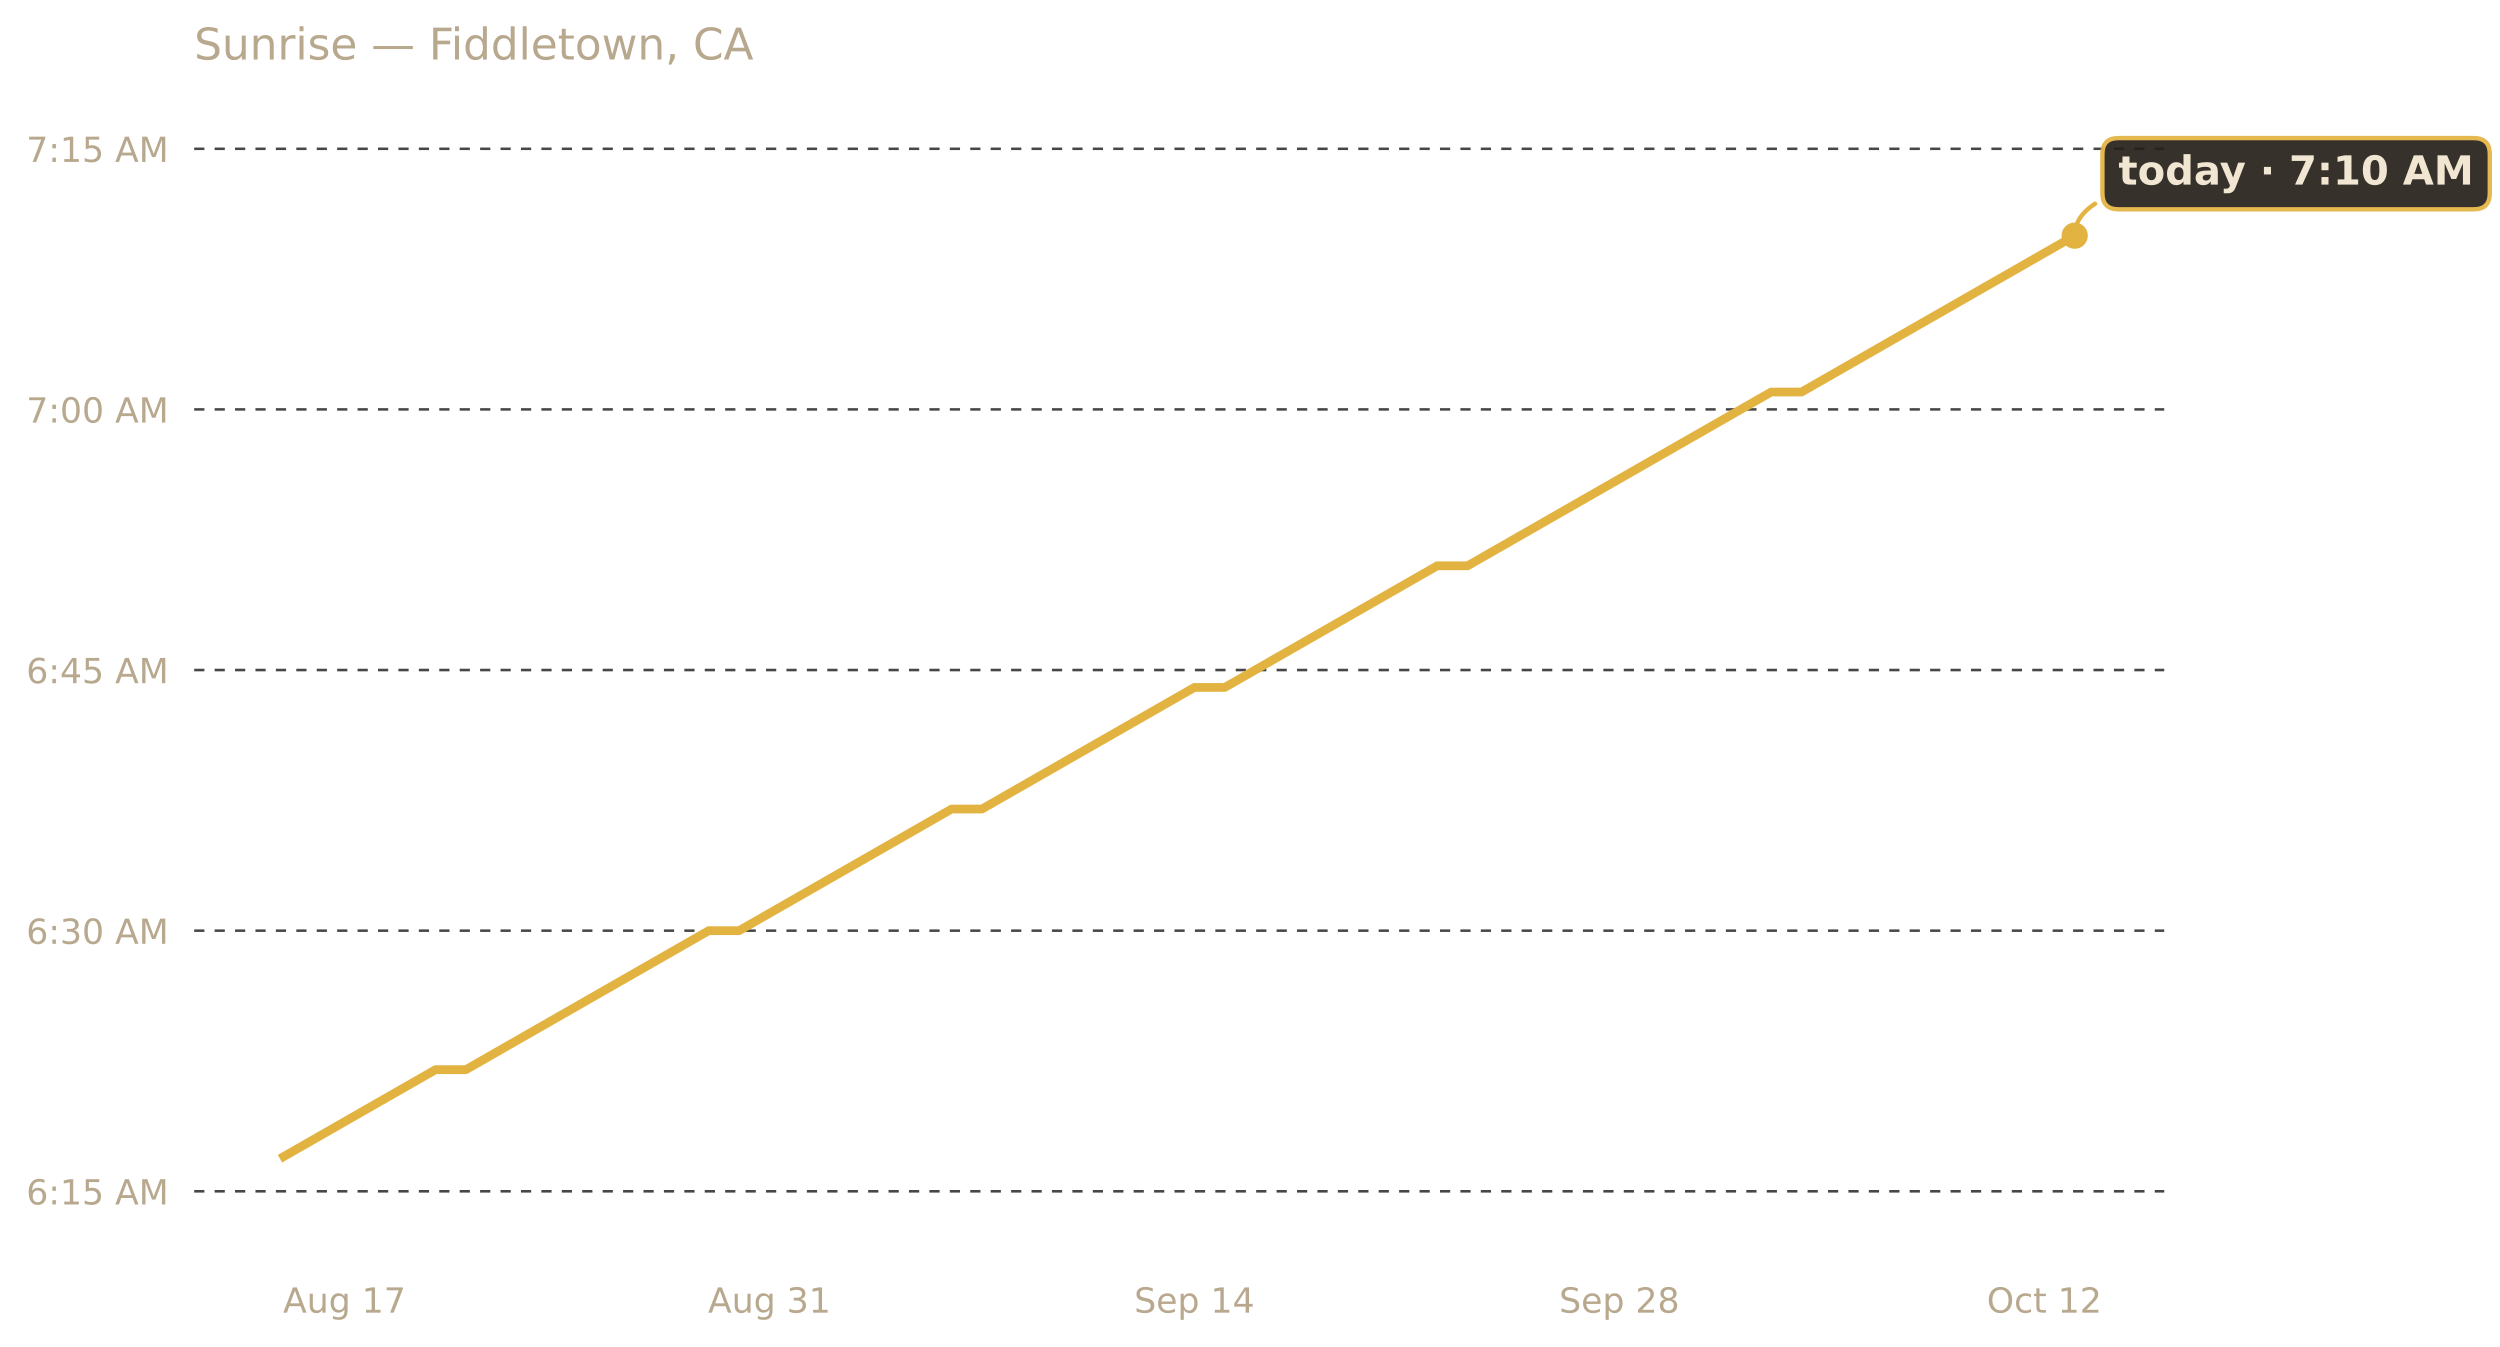
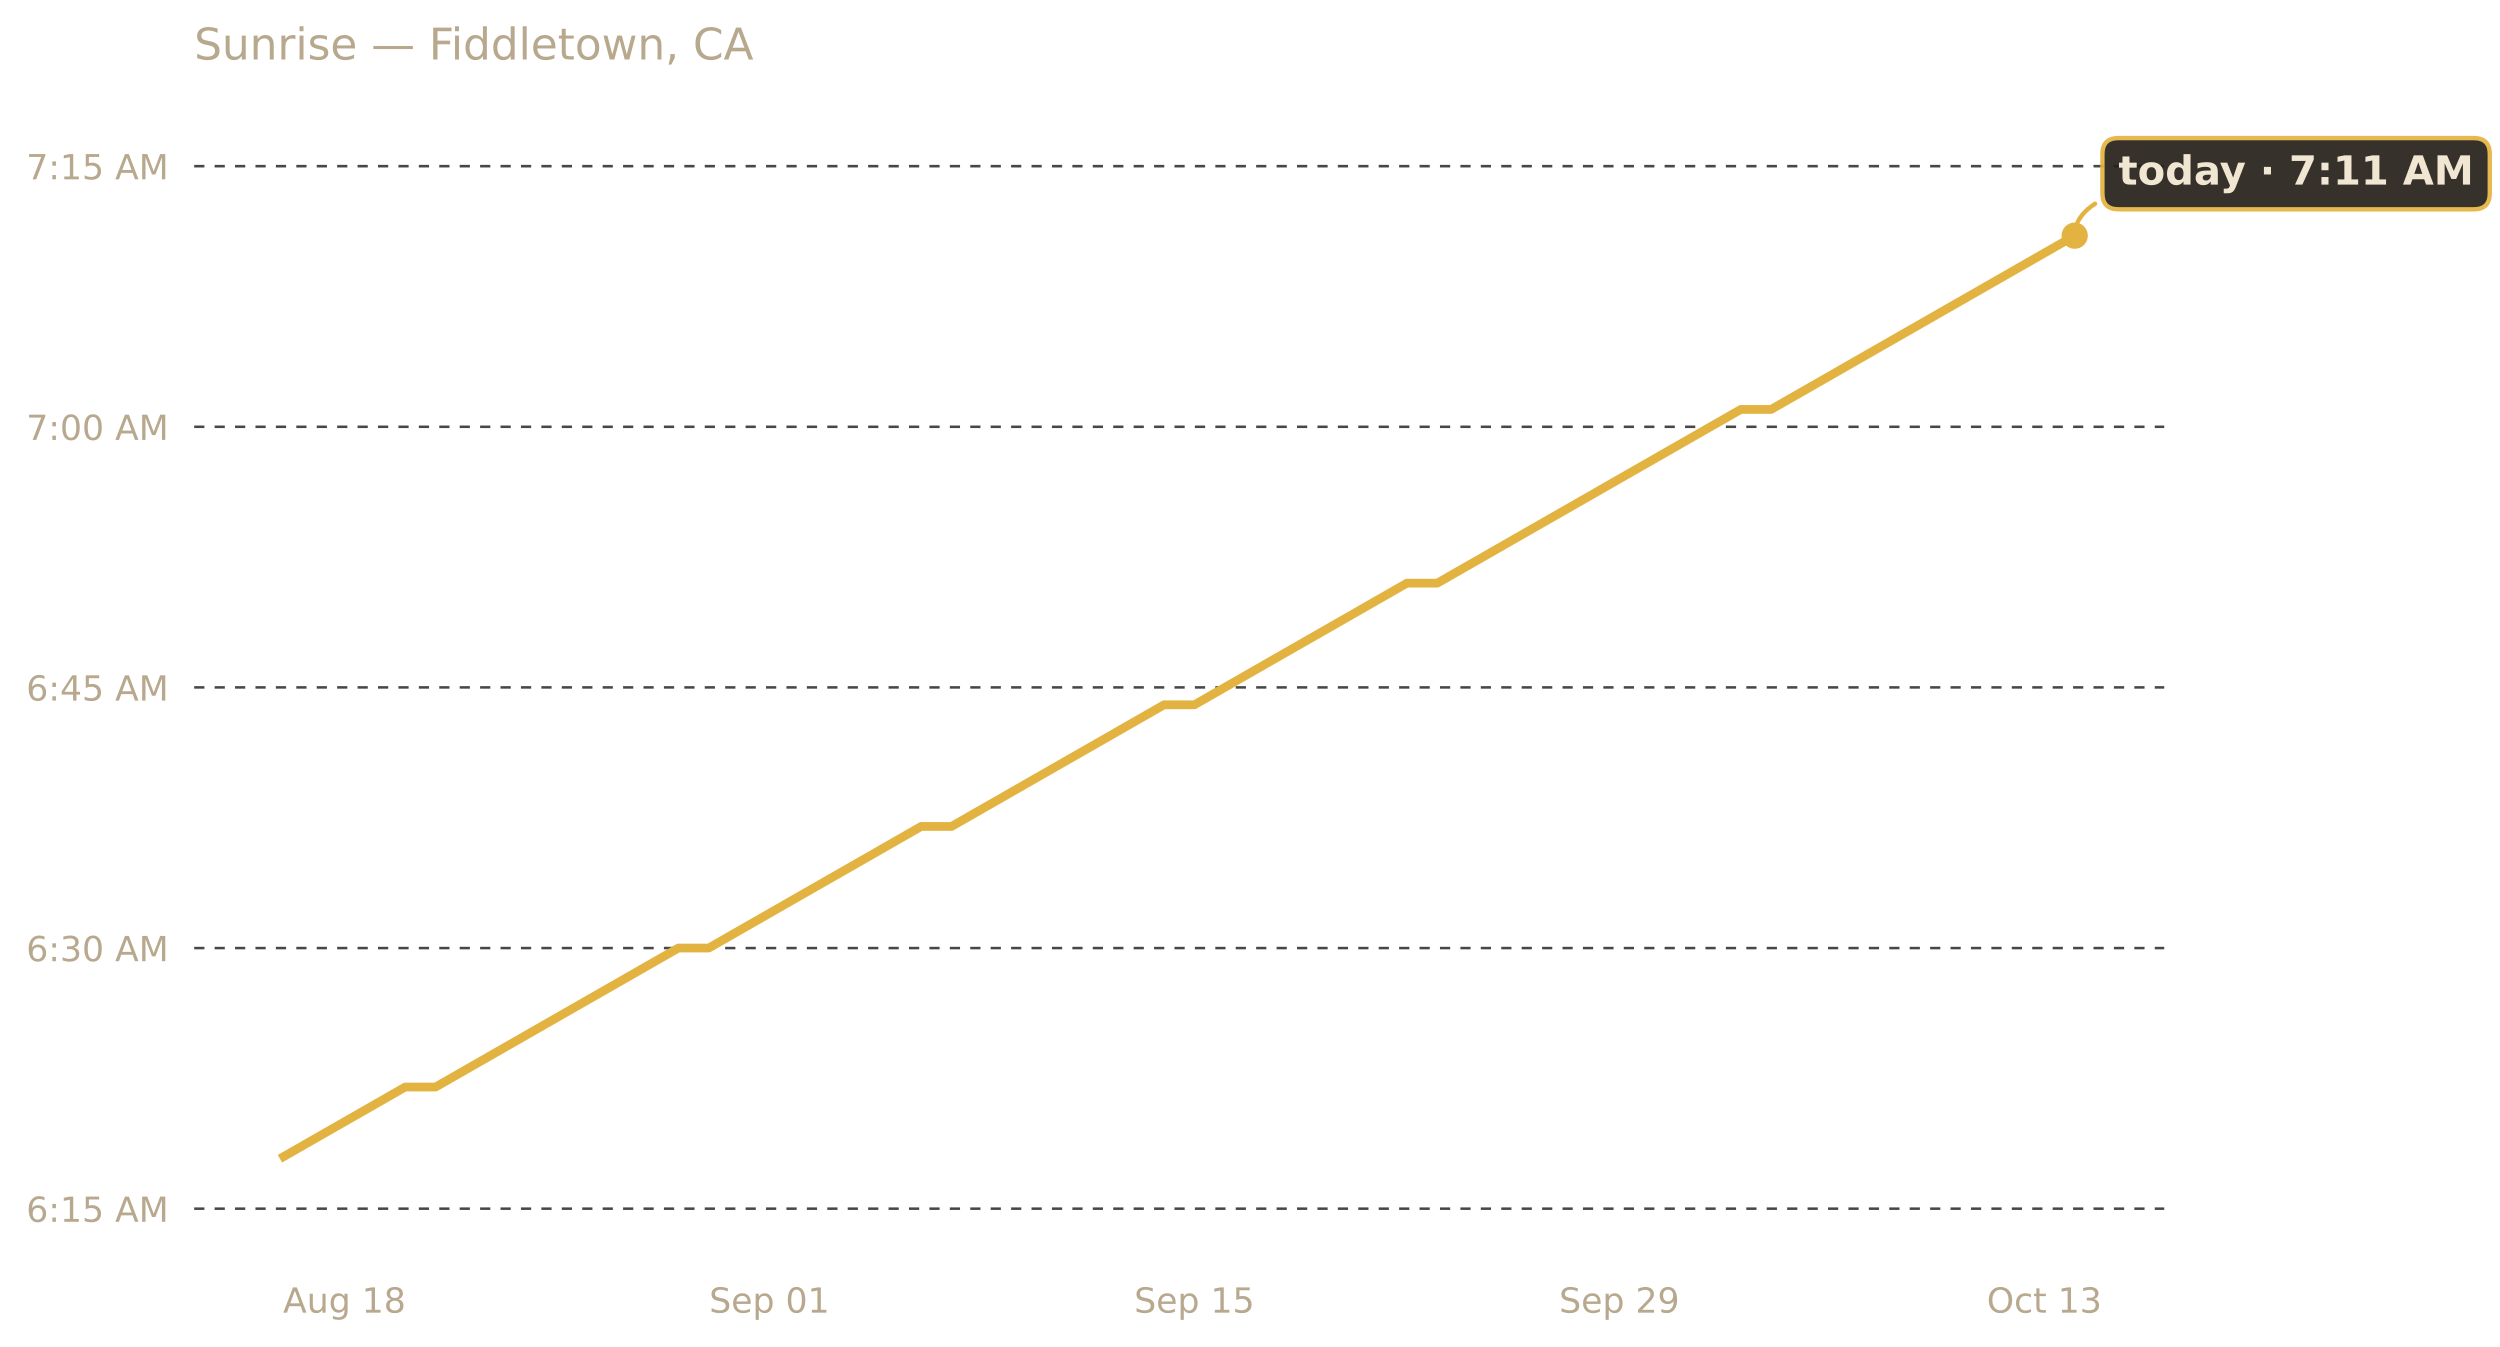
<svg xmlns="http://www.w3.org/2000/svg" xmlns:xlink="http://www.w3.org/1999/xlink" width="685.516pt" height="369.112pt" viewBox="0 0 685.516 369.112" version="1.1">
  <defs>
    <style type="text/css">*{stroke-linejoin: round; stroke-linecap: butt}</style>
  </defs>
  <g id="figure_1">
    <g id="patch_1">
      <path d="M 0 369.112  L 685.516 369.112  L 685.516 0  L 0 0  L 0 369.112  z " style="fill: none; opacity: 0" />
    </g>
    <g id="axes_1">
      <g id="patch_2">
        <path d="M 53.248 345.718  L 593.447 345.718  L 593.447 30.318  L 53.248 30.318  L 53.248 345.718  z " style="fill: none" />
      </g>
      <g id="matplotlib.axis_1">
        <g id="xtick_1">
          <g id="text_1">
            <g style="fill: #b8a88e" transform="translate(77.62049 359.9366) scale(0.095 -0.095)">
              <defs>
                <path id="DejaVuSans-41" d="M 2188 4044  L 1331 1722  L 3047 1722  L 2188 4044  z M 1831 4666  L 2547 4666  L 4325 0  L 3669 0  L 3244 1197  L 1141 1197  L 716 0  L 50 0  L 1831 4666  z " transform="scale(0.015625)" />
                <path id="DejaVuSans-75" d="M 544 1381  L 544 3500  L 1119 3500  L 1119 1403  Q 1119 906 1312 657  Q 1506 409 1894 409  Q 2359 409 2629 706  Q 2900 1003 2900 1516  L 2900 3500  L 3475 3500  L 3475 0  L 2900 0  L 2900 538  Q 2691 219 2414 64  Q 2138 -91 1772 -91  Q 1169 -91 856 284  Q 544 659 544 1381  z M 1991 3584  L 1991 3584  z " transform="scale(0.015625)" />
                <path id="DejaVuSans-67" d="M 2906 1791  Q 2906 2416 2648 2759  Q 2391 3103 1925 3103  Q 1463 3103 1205 2759  Q 947 2416 947 1791  Q 947 1169 1205 825  Q 1463 481 1925 481  Q 2391 481 2648 825  Q 2906 1169 2906 1791  z M 3481 434  Q 3481 -459 3084 -895  Q 2688 -1331 1869 -1331  Q 1566 -1331 1297 -1286  Q 1028 -1241 775 -1147  L 775 -588  Q 1028 -725 1275 -790  Q 1522 -856 1778 -856  Q 2344 -856 2625 -561  Q 2906 -266 2906 331  L 2906 616  Q 2728 306 2450 153  Q 2172 0 1784 0  Q 1141 0 747 490  Q 353 981 353 1791  Q 353 2603 747 3093  Q 1141 3584 1784 3584  Q 2172 3584 2450 3431  Q 2728 3278 2906 2969  L 2906 3500  L 3481 3500  L 3481 434  z " transform="scale(0.015625)" />
                <path id="DejaVuSans-20" transform="scale(0.015625)" />
                <path id="DejaVuSans-31" d="M 794 531  L 1825 531  L 1825 4091  L 703 3866  L 703 4441  L 1819 4666  L 2450 4666  L 2450 531  L 3481 531  L 3481 0  L 794 0  L 794 531  z " transform="scale(0.015625)" />
-                 <path id="DejaVuSans-37" d="M 525 4666  L 3525 4666  L 3525 4397  L 1831 0  L 1172 0  L 2766 4134  L 525 4134  L 525 4666  z " transform="scale(0.015625)" />
+                 <path id="DejaVuSans-38" d="M 2034 2216  Q 1584 2216 1326 1975  Q 1069 1734 1069 1313  Q 1069 891 1326 650  Q 1584 409 2034 409  Q 2484 409 2743 651  Q 3003 894 3003 1313  Q 3003 1734 2745 1975  Q 2488 2216 2034 2216  z M 1403 2484  Q 997 2584 770 2862  Q 544 3141 544 3541  Q 544 4100 942 4425  Q 1341 4750 2034 4750  Q 2731 4750 3128 4425  Q 3525 4100 3525 3541  Q 3525 3141 3298 2862  Q 3072 2584 2669 2484  Q 3125 2378 3379 2068  Q 3634 1759 3634 1313  Q 3634 634 3220 271  Q 2806 -91 2034 -91  Q 1263 -91 848 271  Q 434 634 434 1313  Q 434 1759 690 2068  Q 947 2378 1403 2484  z M 1172 3481  Q 1172 3119 1398 2916  Q 1625 2713 2034 2713  Q 2441 2713 2670 2916  Q 2900 3119 2900 3481  Q 2900 3844 2670 4047  Q 2441 4250 2034 4250  Q 1625 4250 1398 4047  Q 1172 3844 1172 3481  z " transform="scale(0.015625)" />
              </defs>
              <use xlink:href="#DejaVuSans-41" />
              <use xlink:href="#DejaVuSans-75" x="68.408" />
              <use xlink:href="#DejaVuSans-67" x="131.787" />
              <use xlink:href="#DejaVuSans-20" x="195.264" />
              <use xlink:href="#DejaVuSans-31" x="227.051" />
-               <use xlink:href="#DejaVuSans-37" x="290.674" />
+               <use xlink:href="#DejaVuSans-38" x="290.674" />
            </g>
          </g>
        </g>
        <g id="xtick_2">
          <g id="text_2">
-             <g style="fill: #b8a88e" transform="translate(194.1503 359.9366) scale(0.095 -0.095)">
-               <defs>
-                 <path id="DejaVuSans-33" d="M 2597 2516  Q 3050 2419 3304 2112  Q 3559 1806 3559 1356  Q 3559 666 3084 287  Q 2609 -91 1734 -91  Q 1441 -91 1130 -33  Q 819 25 488 141  L 488 750  Q 750 597 1062 519  Q 1375 441 1716 441  Q 2309 441 2620 675  Q 2931 909 2931 1356  Q 2931 1769 2642 2001  Q 2353 2234 1838 2234  L 1294 2234  L 1294 2753  L 1863 2753  Q 2328 2753 2575 2939  Q 2822 3125 2822 3475  Q 2822 3834 2567 4026  Q 2313 4219 1838 4219  Q 1578 4219 1281 4162  Q 984 4106 628 3988  L 628 4550  Q 988 4650 1302 4700  Q 1616 4750 1894 4750  Q 2613 4750 3031 4423  Q 3450 4097 3450 3541  Q 3450 3153 3228 2886  Q 3006 2619 2597 2516  z " transform="scale(0.015625)" />
-               </defs>
-               <use xlink:href="#DejaVuSans-41" />
-               <use xlink:href="#DejaVuSans-75" x="68.408" />
-               <use xlink:href="#DejaVuSans-67" x="131.787" />
-               <use xlink:href="#DejaVuSans-20" x="195.264" />
-               <use xlink:href="#DejaVuSans-33" x="227.051" />
-               <use xlink:href="#DejaVuSans-31" x="290.674" />
+             <g style="fill: #b8a88e" transform="translate(194.4717 359.9366) scale(0.095 -0.095)">
+               <defs>
+                 <path id="DejaVuSans-53" d="M 3425 4513  L 3425 3897  Q 3066 4069 2747 4153  Q 2428 4238 2131 4238  Q 1616 4238 1336 4038  Q 1056 3838 1056 3469  Q 1056 3159 1242 3001  Q 1428 2844 1947 2747  L 2328 2669  Q 3034 2534 3370 2195  Q 3706 1856 3706 1288  Q 3706 609 3251 259  Q 2797 -91 1919 -91  Q 1588 -91 1214 -16  Q 841 59 441 206  L 441 856  Q 825 641 1194 531  Q 1563 422 1919 422  Q 2459 422 2753 634  Q 3047 847 3047 1241  Q 3047 1584 2836 1778  Q 2625 1972 2144 2069  L 1759 2144  Q 1053 2284 737 2584  Q 422 2884 422 3419  Q 422 4038 858 4394  Q 1294 4750 2059 4750  Q 2388 4750 2728 4690  Q 3069 4631 3425 4513  z " transform="scale(0.015625)" />
+                 <path id="DejaVuSans-65" d="M 3597 1894  L 3597 1613  L 953 1613  Q 991 1019 1311 708  Q 1631 397 2203 397  Q 2534 397 2845 478  Q 3156 559 3463 722  L 3463 178  Q 3153 47 2828 -22  Q 2503 -91 2169 -91  Q 1331 -91 842 396  Q 353 884 353 1716  Q 353 2575 817 3079  Q 1281 3584 2069 3584  Q 2775 3584 3186 3129  Q 3597 2675 3597 1894  z M 3022 2063  Q 3016 2534 2758 2815  Q 2500 3097 2075 3097  Q 1594 3097 1305 2825  Q 1016 2553 972 2059  L 3022 2063  z " transform="scale(0.015625)" />
+                 <path id="DejaVuSans-70" d="M 1159 525  L 1159 -1331  L 581 -1331  L 581 3500  L 1159 3500  L 1159 2969  Q 1341 3281 1617 3432  Q 1894 3584 2278 3584  Q 2916 3584 3314 3078  Q 3713 2572 3713 1747  Q 3713 922 3314 415  Q 2916 -91 2278 -91  Q 1894 -91 1617 61  Q 1341 213 1159 525  z M 3116 1747  Q 3116 2381 2855 2742  Q 2594 3103 2138 3103  Q 1681 3103 1420 2742  Q 1159 2381 1159 1747  Q 1159 1113 1420 752  Q 1681 391 2138 391  Q 2594 391 2855 752  Q 3116 1113 3116 1747  z " transform="scale(0.015625)" />
+                 <path id="DejaVuSans-30" d="M 2034 4250  Q 1547 4250 1301 3770  Q 1056 3291 1056 2328  Q 1056 1369 1301 889  Q 1547 409 2034 409  Q 2525 409 2770 889  Q 3016 1369 3016 2328  Q 3016 3291 2770 3770  Q 2525 4250 2034 4250  z M 2034 4750  Q 2819 4750 3233 4129  Q 3647 3509 3647 2328  Q 3647 1150 3233 529  Q 2819 -91 2034 -91  Q 1250 -91 836 529  Q 422 1150 422 2328  Q 422 3509 836 4129  Q 1250 4750 2034 4750  z " transform="scale(0.015625)" />
+               </defs>
+               <use xlink:href="#DejaVuSans-53" />
+               <use xlink:href="#DejaVuSans-65" x="63.477" />
+               <use xlink:href="#DejaVuSans-70" x="125" />
+               <use xlink:href="#DejaVuSans-20" x="188.477" />
+               <use xlink:href="#DejaVuSans-30" x="220.264" />
+               <use xlink:href="#DejaVuSans-31" x="283.887" />
            </g>
          </g>
        </g>
        <g id="xtick_3">
          <g id="text_3">
            <g style="fill: #b8a88e" transform="translate(311.0016 359.9366) scale(0.095 -0.095)">
              <defs>
-                 <path id="DejaVuSans-53" d="M 3425 4513  L 3425 3897  Q 3066 4069 2747 4153  Q 2428 4238 2131 4238  Q 1616 4238 1336 4038  Q 1056 3838 1056 3469  Q 1056 3159 1242 3001  Q 1428 2844 1947 2747  L 2328 2669  Q 3034 2534 3370 2195  Q 3706 1856 3706 1288  Q 3706 609 3251 259  Q 2797 -91 1919 -91  Q 1588 -91 1214 -16  Q 841 59 441 206  L 441 856  Q 825 641 1194 531  Q 1563 422 1919 422  Q 2459 422 2753 634  Q 3047 847 3047 1241  Q 3047 1584 2836 1778  Q 2625 1972 2144 2069  L 1759 2144  Q 1053 2284 737 2584  Q 422 2884 422 3419  Q 422 4038 858 4394  Q 1294 4750 2059 4750  Q 2388 4750 2728 4690  Q 3069 4631 3425 4513  z " transform="scale(0.015625)" />
-                 <path id="DejaVuSans-65" d="M 3597 1894  L 3597 1613  L 953 1613  Q 991 1019 1311 708  Q 1631 397 2203 397  Q 2534 397 2845 478  Q 3156 559 3463 722  L 3463 178  Q 3153 47 2828 -22  Q 2503 -91 2169 -91  Q 1331 -91 842 396  Q 353 884 353 1716  Q 353 2575 817 3079  Q 1281 3584 2069 3584  Q 2775 3584 3186 3129  Q 3597 2675 3597 1894  z M 3022 2063  Q 3016 2534 2758 2815  Q 2500 3097 2075 3097  Q 1594 3097 1305 2825  Q 1016 2553 972 2059  L 3022 2063  z " transform="scale(0.015625)" />
-                 <path id="DejaVuSans-70" d="M 1159 525  L 1159 -1331  L 581 -1331  L 581 3500  L 1159 3500  L 1159 2969  Q 1341 3281 1617 3432  Q 1894 3584 2278 3584  Q 2916 3584 3314 3078  Q 3713 2572 3713 1747  Q 3713 922 3314 415  Q 2916 -91 2278 -91  Q 1894 -91 1617 61  Q 1341 213 1159 525  z M 3116 1747  Q 3116 2381 2855 2742  Q 2594 3103 2138 3103  Q 1681 3103 1420 2742  Q 1159 2381 1159 1747  Q 1159 1113 1420 752  Q 1681 391 2138 391  Q 2594 391 2855 752  Q 3116 1113 3116 1747  z " transform="scale(0.015625)" />
-                 <path id="DejaVuSans-34" d="M 2419 4116  L 825 1625  L 2419 1625  L 2419 4116  z M 2253 4666  L 3047 4666  L 3047 1625  L 3713 1625  L 3713 1100  L 3047 1100  L 3047 0  L 2419 0  L 2419 1100  L 313 1100  L 313 1709  L 2253 4666  z " transform="scale(0.015625)" />
+                 <path id="DejaVuSans-35" d="M 691 4666  L 3169 4666  L 3169 4134  L 1269 4134  L 1269 2991  Q 1406 3038 1543 3061  Q 1681 3084 1819 3084  Q 2600 3084 3056 2656  Q 3513 2228 3513 1497  Q 3513 744 3044 326  Q 2575 -91 1722 -91  Q 1428 -91 1123 -41  Q 819 9 494 109  L 494 744  Q 775 591 1075 516  Q 1375 441 1709 441  Q 2250 441 2565 725  Q 2881 1009 2881 1497  Q 2881 1984 2565 2268  Q 2250 2553 1709 2553  Q 1456 2553 1204 2497  Q 953 2441 691 2322  L 691 4666  z " transform="scale(0.015625)" />
              </defs>
              <use xlink:href="#DejaVuSans-53" />
              <use xlink:href="#DejaVuSans-65" x="63.477" />
              <use xlink:href="#DejaVuSans-70" x="125" />
              <use xlink:href="#DejaVuSans-20" x="188.477" />
              <use xlink:href="#DejaVuSans-31" x="220.264" />
-               <use xlink:href="#DejaVuSans-34" x="283.887" />
+               <use xlink:href="#DejaVuSans-35" x="283.887" />
            </g>
          </g>
        </g>
        <g id="xtick_4">
          <g id="text_4">
            <g style="fill: #b8a88e" transform="translate(427.5314 359.9366) scale(0.095 -0.095)">
              <defs>
                <path id="DejaVuSans-32" d="M 1228 531  L 3431 531  L 3431 0  L 469 0  L 469 531  Q 828 903 1448 1529  Q 2069 2156 2228 2338  Q 2531 2678 2651 2914  Q 2772 3150 2772 3378  Q 2772 3750 2511 3984  Q 2250 4219 1831 4219  Q 1534 4219 1204 4116  Q 875 4013 500 3803  L 500 4441  Q 881 4594 1212 4672  Q 1544 4750 1819 4750  Q 2544 4750 2975 4387  Q 3406 4025 3406 3419  Q 3406 3131 3298 2873  Q 3191 2616 2906 2266  Q 2828 2175 2409 1742  Q 1991 1309 1228 531  z " transform="scale(0.015625)" />
-                 <path id="DejaVuSans-38" d="M 2034 2216  Q 1584 2216 1326 1975  Q 1069 1734 1069 1313  Q 1069 891 1326 650  Q 1584 409 2034 409  Q 2484 409 2743 651  Q 3003 894 3003 1313  Q 3003 1734 2745 1975  Q 2488 2216 2034 2216  z M 1403 2484  Q 997 2584 770 2862  Q 544 3141 544 3541  Q 544 4100 942 4425  Q 1341 4750 2034 4750  Q 2731 4750 3128 4425  Q 3525 4100 3525 3541  Q 3525 3141 3298 2862  Q 3072 2584 2669 2484  Q 3125 2378 3379 2068  Q 3634 1759 3634 1313  Q 3634 634 3220 271  Q 2806 -91 2034 -91  Q 1263 -91 848 271  Q 434 634 434 1313  Q 434 1759 690 2068  Q 947 2378 1403 2484  z M 1172 3481  Q 1172 3119 1398 2916  Q 1625 2713 2034 2713  Q 2441 2713 2670 2916  Q 2900 3119 2900 3481  Q 2900 3844 2670 4047  Q 2441 4250 2034 4250  Q 1625 4250 1398 4047  Q 1172 3844 1172 3481  z " transform="scale(0.015625)" />
+                 <path id="DejaVuSans-39" d="M 703 97  L 703 672  Q 941 559 1184 500  Q 1428 441 1663 441  Q 2288 441 2617 861  Q 2947 1281 2994 2138  Q 2813 1869 2534 1725  Q 2256 1581 1919 1581  Q 1219 1581 811 2004  Q 403 2428 403 3163  Q 403 3881 828 4315  Q 1253 4750 1959 4750  Q 2769 4750 3195 4129  Q 3622 3509 3622 2328  Q 3622 1225 3098 567  Q 2575 -91 1691 -91  Q 1453 -91 1209 -44  Q 966 3 703 97  z M 1959 2075  Q 2384 2075 2632 2365  Q 2881 2656 2881 3163  Q 2881 3666 2632 3958  Q 2384 4250 1959 4250  Q 1534 4250 1286 3958  Q 1038 3666 1038 3163  Q 1038 2656 1286 2365  Q 1534 2075 1959 2075  z " transform="scale(0.015625)" />
              </defs>
              <use xlink:href="#DejaVuSans-53" />
              <use xlink:href="#DejaVuSans-65" x="63.477" />
              <use xlink:href="#DejaVuSans-70" x="125" />
              <use xlink:href="#DejaVuSans-20" x="188.477" />
              <use xlink:href="#DejaVuSans-32" x="220.264" />
-               <use xlink:href="#DejaVuSans-38" x="283.887" />
+               <use xlink:href="#DejaVuSans-39" x="283.887" />
            </g>
          </g>
        </g>
        <g id="xtick_5">
          <g id="text_5">
            <g style="fill: #b8a88e" transform="translate(544.802 359.9366) scale(0.095 -0.095)">
              <defs>
                <path id="DejaVuSans-4f" d="M 2522 4238  Q 1834 4238 1429 3725  Q 1025 3213 1025 2328  Q 1025 1447 1429 934  Q 1834 422 2522 422  Q 3209 422 3611 934  Q 4013 1447 4013 2328  Q 4013 3213 3611 3725  Q 3209 4238 2522 4238  z M 2522 4750  Q 3503 4750 4090 4092  Q 4678 3434 4678 2328  Q 4678 1225 4090 567  Q 3503 -91 2522 -91  Q 1538 -91 948 565  Q 359 1222 359 2328  Q 359 3434 948 4092  Q 1538 4750 2522 4750  z " transform="scale(0.015625)" />
                <path id="DejaVuSans-63" d="M 3122 3366  L 3122 2828  Q 2878 2963 2633 3030  Q 2388 3097 2138 3097  Q 1578 3097 1268 2742  Q 959 2388 959 1747  Q 959 1106 1268 751  Q 1578 397 2138 397  Q 2388 397 2633 464  Q 2878 531 3122 666  L 3122 134  Q 2881 22 2623 -34  Q 2366 -91 2075 -91  Q 1284 -91 818 406  Q 353 903 353 1747  Q 353 2603 823 3093  Q 1294 3584 2113 3584  Q 2378 3584 2631 3529  Q 2884 3475 3122 3366  z " transform="scale(0.015625)" />
                <path id="DejaVuSans-74" d="M 1172 4494  L 1172 3500  L 2356 3500  L 2356 3053  L 1172 3053  L 1172 1153  Q 1172 725 1289 603  Q 1406 481 1766 481  L 2356 481  L 2356 0  L 1766 0  Q 1100 0 847 248  Q 594 497 594 1153  L 594 3053  L 172 3053  L 172 3500  L 594 3500  L 594 4494  L 1172 4494  z " transform="scale(0.015625)" />
+                 <path id="DejaVuSans-33" d="M 2597 2516  Q 3050 2419 3304 2112  Q 3559 1806 3559 1356  Q 3559 666 3084 287  Q 2609 -91 1734 -91  Q 1441 -91 1130 -33  Q 819 25 488 141  L 488 750  Q 750 597 1062 519  Q 1375 441 1716 441  Q 2309 441 2620 675  Q 2931 909 2931 1356  Q 2931 1769 2642 2001  Q 2353 2234 1838 2234  L 1294 2234  L 1294 2753  L 1863 2753  Q 2328 2753 2575 2939  Q 2822 3125 2822 3475  Q 2822 3834 2567 4026  Q 2313 4219 1838 4219  Q 1578 4219 1281 4162  Q 984 4106 628 3988  L 628 4550  Q 988 4650 1302 4700  Q 1616 4750 1894 4750  Q 2613 4750 3031 4423  Q 3450 4097 3450 3541  Q 3450 3153 3228 2886  Q 3006 2619 2597 2516  z " transform="scale(0.015625)" />
              </defs>
              <use xlink:href="#DejaVuSans-4f" />
              <use xlink:href="#DejaVuSans-63" x="78.711" />
              <use xlink:href="#DejaVuSans-74" x="133.691" />
              <use xlink:href="#DejaVuSans-20" x="172.9" />
              <use xlink:href="#DejaVuSans-31" x="204.688" />
-               <use xlink:href="#DejaVuSans-32" x="268.311" />
+               <use xlink:href="#DejaVuSans-33" x="268.311" />
            </g>
          </g>
        </g>
      </g>
      <g id="matplotlib.axis_2">
        <g id="ytick_1">
          <g id="line2d_1">
-             <path d="M 53.248 326.661  L 593.447 326.661  " clip-path="url(#p76559c1c46)" style="fill: none; stroke-dasharray: 2.8,2.8; stroke-dashoffset: 0; stroke: #474747; stroke-width: 0.7" />
+             <path d="M 53.248 331.425  L 593.447 331.425  " clip-path="url(#pa447e38312)" style="fill: none; stroke-dasharray: 2.8,2.8; stroke-dashoffset: 0; stroke: #474747; stroke-width: 0.7" />
          </g>
          <g id="text_6">
-             <g style="fill: #b8a88e" transform="translate(7.2 330.27) scale(0.095 -0.095)">
+             <g style="fill: #b8a88e" transform="translate(7.2 335.0343) scale(0.095 -0.095)">
              <defs>
                <path id="DejaVuSans-36" d="M 2113 2584  Q 1688 2584 1439 2293  Q 1191 2003 1191 1497  Q 1191 994 1439 701  Q 1688 409 2113 409  Q 2538 409 2786 701  Q 3034 994 3034 1497  Q 3034 2003 2786 2293  Q 2538 2584 2113 2584  z M 3366 4563  L 3366 3988  Q 3128 4100 2886 4159  Q 2644 4219 2406 4219  Q 1781 4219 1451 3797  Q 1122 3375 1075 2522  Q 1259 2794 1537 2939  Q 1816 3084 2150 3084  Q 2853 3084 3261 2657  Q 3669 2231 3669 1497  Q 3669 778 3244 343  Q 2819 -91 2113 -91  Q 1303 -91 875 529  Q 447 1150 447 2328  Q 447 3434 972 4092  Q 1497 4750 2381 4750  Q 2619 4750 2861 4703  Q 3103 4656 3366 4563  z " transform="scale(0.015625)" />
                <path id="DejaVuSans-3a" d="M 750 794  L 1409 794  L 1409 0  L 750 0  L 750 794  z M 750 3309  L 1409 3309  L 1409 2516  L 750 2516  L 750 3309  z " transform="scale(0.015625)" />
-                 <path id="DejaVuSans-35" d="M 691 4666  L 3169 4666  L 3169 4134  L 1269 4134  L 1269 2991  Q 1406 3038 1543 3061  Q 1681 3084 1819 3084  Q 2600 3084 3056 2656  Q 3513 2228 3513 1497  Q 3513 744 3044 326  Q 2575 -91 1722 -91  Q 1428 -91 1123 -41  Q 819 9 494 109  L 494 744  Q 775 591 1075 516  Q 1375 441 1709 441  Q 2250 441 2565 725  Q 2881 1009 2881 1497  Q 2881 1984 2565 2268  Q 2250 2553 1709 2553  Q 1456 2553 1204 2497  Q 953 2441 691 2322  L 691 4666  z " transform="scale(0.015625)" />
                <path id="DejaVuSans-4d" d="M 628 4666  L 1569 4666  L 2759 1491  L 3956 4666  L 4897 4666  L 4897 0  L 4281 0  L 4281 4097  L 3078 897  L 2444 897  L 1241 4097  L 1241 0  L 628 0  L 628 4666  z " transform="scale(0.015625)" />
              </defs>
              <use xlink:href="#DejaVuSans-36" />
              <use xlink:href="#DejaVuSans-3a" x="63.623" />
              <use xlink:href="#DejaVuSans-31" x="97.314" />
              <use xlink:href="#DejaVuSans-35" x="160.938" />
              <use xlink:href="#DejaVuSans-20" x="224.561" />
              <use xlink:href="#DejaVuSans-41" x="256.348" />
              <use xlink:href="#DejaVuSans-4d" x="324.756" />
            </g>
          </g>
        </g>
        <g id="ytick_2">
          <g id="line2d_2">
-             <path d="M 53.248 255.195  L 593.447 255.195  " clip-path="url(#p76559c1c46)" style="fill: none; stroke-dasharray: 2.8,2.8; stroke-dashoffset: 0; stroke: #474747; stroke-width: 0.7" />
+             <path d="M 53.248 259.96  L 593.447 259.96  " clip-path="url(#pa447e38312)" style="fill: none; stroke-dasharray: 2.8,2.8; stroke-dashoffset: 0; stroke: #474747; stroke-width: 0.7" />
          </g>
          <g id="text_7">
-             <g style="fill: #b8a88e" transform="translate(7.2 258.8047) scale(0.095 -0.095)">
-               <defs>
-                 <path id="DejaVuSans-30" d="M 2034 4250  Q 1547 4250 1301 3770  Q 1056 3291 1056 2328  Q 1056 1369 1301 889  Q 1547 409 2034 409  Q 2525 409 2770 889  Q 3016 1369 3016 2328  Q 3016 3291 2770 3770  Q 2525 4250 2034 4250  z M 2034 4750  Q 2819 4750 3233 4129  Q 3647 3509 3647 2328  Q 3647 1150 3233 529  Q 2819 -91 2034 -91  Q 1250 -91 836 529  Q 422 1150 422 2328  Q 422 3509 836 4129  Q 1250 4750 2034 4750  z " transform="scale(0.015625)" />
-               </defs>
+             <g style="fill: #b8a88e" transform="translate(7.2 263.5691) scale(0.095 -0.095)">
              <use xlink:href="#DejaVuSans-36" />
              <use xlink:href="#DejaVuSans-3a" x="63.623" />
              <use xlink:href="#DejaVuSans-33" x="97.314" />
              <use xlink:href="#DejaVuSans-30" x="160.938" />
              <use xlink:href="#DejaVuSans-20" x="224.561" />
              <use xlink:href="#DejaVuSans-41" x="256.348" />
              <use xlink:href="#DejaVuSans-4d" x="324.756" />
            </g>
          </g>
        </g>
        <g id="ytick_3">
          <g id="line2d_3">
-             <path d="M 53.248 183.73  L 593.447 183.73  " clip-path="url(#p76559c1c46)" style="fill: none; stroke-dasharray: 2.8,2.8; stroke-dashoffset: 0; stroke: #474747; stroke-width: 0.7" />
+             <path d="M 53.248 188.495  L 593.447 188.495  " clip-path="url(#pa447e38312)" style="fill: none; stroke-dasharray: 2.8,2.8; stroke-dashoffset: 0; stroke: #474747; stroke-width: 0.7" />
          </g>
          <g id="text_8">
-             <g style="fill: #b8a88e" transform="translate(7.2 187.3395) scale(0.095 -0.095)">
+             <g style="fill: #b8a88e" transform="translate(7.2 192.1038) scale(0.095 -0.095)">
+               <defs>
+                 <path id="DejaVuSans-34" d="M 2419 4116  L 825 1625  L 2419 1625  L 2419 4116  z M 2253 4666  L 3047 4666  L 3047 1625  L 3713 1625  L 3713 1100  L 3047 1100  L 3047 0  L 2419 0  L 2419 1100  L 313 1100  L 313 1709  L 2253 4666  z " transform="scale(0.015625)" />
+               </defs>
              <use xlink:href="#DejaVuSans-36" />
              <use xlink:href="#DejaVuSans-3a" x="63.623" />
              <use xlink:href="#DejaVuSans-34" x="97.314" />
              <use xlink:href="#DejaVuSans-35" x="160.938" />
              <use xlink:href="#DejaVuSans-20" x="224.561" />
              <use xlink:href="#DejaVuSans-41" x="256.348" />
              <use xlink:href="#DejaVuSans-4d" x="324.756" />
            </g>
          </g>
        </g>
        <g id="ytick_4">
          <g id="line2d_4">
-             <path d="M 53.248 112.265  L 593.447 112.265  " clip-path="url(#p76559c1c46)" style="fill: none; stroke-dasharray: 2.8,2.8; stroke-dashoffset: 0; stroke: #474747; stroke-width: 0.7" />
+             <path d="M 53.248 117.029  L 593.447 117.029  " clip-path="url(#pa447e38312)" style="fill: none; stroke-dasharray: 2.8,2.8; stroke-dashoffset: 0; stroke: #474747; stroke-width: 0.7" />
          </g>
          <g id="text_9">
-             <g style="fill: #b8a88e" transform="translate(7.2 115.8742) scale(0.095 -0.095)">
+             <g style="fill: #b8a88e" transform="translate(7.2 120.6386) scale(0.095 -0.095)">
+               <defs>
+                 <path id="DejaVuSans-37" d="M 525 4666  L 3525 4666  L 3525 4397  L 1831 0  L 1172 0  L 2766 4134  L 525 4134  L 525 4666  z " transform="scale(0.015625)" />
+               </defs>
              <use xlink:href="#DejaVuSans-37" />
              <use xlink:href="#DejaVuSans-3a" x="63.623" />
              <use xlink:href="#DejaVuSans-30" x="97.314" />
              <use xlink:href="#DejaVuSans-30" x="160.938" />
              <use xlink:href="#DejaVuSans-20" x="224.561" />
              <use xlink:href="#DejaVuSans-41" x="256.348" />
              <use xlink:href="#DejaVuSans-4d" x="324.756" />
            </g>
          </g>
        </g>
        <g id="ytick_5">
          <g id="line2d_5">
-             <path d="M 53.248 40.8  L 593.447 40.8  " clip-path="url(#p76559c1c46)" style="fill: none; stroke-dasharray: 2.8,2.8; stroke-dashoffset: 0; stroke: #474747; stroke-width: 0.7" />
+             <path d="M 53.248 45.564  L 593.447 45.564  " clip-path="url(#pa447e38312)" style="fill: none; stroke-dasharray: 2.8,2.8; stroke-dashoffset: 0; stroke: #474747; stroke-width: 0.7" />
          </g>
          <g id="text_10">
-             <g style="fill: #b8a88e" transform="translate(7.2 44.40895) scale(0.095 -0.095)">
+             <g style="fill: #b8a88e" transform="translate(7.2 49.1733) scale(0.095 -0.095)">
              <use xlink:href="#DejaVuSans-37" />
              <use xlink:href="#DejaVuSans-3a" x="63.623" />
              <use xlink:href="#DejaVuSans-31" x="97.314" />
              <use xlink:href="#DejaVuSans-35" x="160.938" />
              <use xlink:href="#DejaVuSans-20" x="224.561" />
              <use xlink:href="#DejaVuSans-41" x="256.348" />
              <use xlink:href="#DejaVuSans-4d" x="324.756" />
            </g>
          </g>
        </g>
      </g>
      <g id="line2d_6">
-         <path d="M 77.802 317.132  L 86.126 312.368  L 94.45 307.603  L 102.773 302.839  L 111.097 298.075  L 119.42 293.31  L 127.744 293.31  L 136.067 288.546  L 144.391 283.782  L 152.715 279.017  L 161.038 274.253  L 169.362 269.489  L 177.685 264.724  L 186.009 259.96  L 194.332 255.195  L 202.656 255.195  L 210.979 250.431  L 219.303 245.667  L 227.627 240.902  L 235.95 236.138  L 244.274 231.374  L 252.597 226.609  L 260.921 221.845  L 269.244 221.845  L 277.568 217.081  L 285.891 212.316  L 294.215 207.552  L 302.539 202.788  L 310.862 198.023  L 319.186 193.259  L 327.509 188.495  L 335.833 188.495  L 344.156 183.73  L 352.48 178.966  L 360.804 174.202  L 369.127 169.437  L 377.451 164.673  L 385.774 159.908  L 394.098 155.144  L 402.421 155.144  L 410.745 150.38  L 419.068 145.615  L 427.392 140.851  L 435.716 136.087  L 444.039 131.322  L 452.363 126.558  L 460.686 121.794  L 469.01 117.029  L 477.333 112.265  L 485.657 107.501  L 493.981 107.501  L 502.304 102.736  L 510.628 97.972  L 518.951 93.208  L 527.275 88.443  L 535.598 83.679  L 543.922 78.915  L 552.245 74.15  L 560.569 69.386  L 568.893 64.621  " clip-path="url(#p76559c1c46)" style="fill: none; stroke: #e3b341; stroke-width: 2.4; stroke-linecap: square" />
+         <path d="M 77.802 317.132  L 86.126 312.368  L 94.45 307.603  L 102.773 302.839  L 111.097 298.075  L 119.42 298.075  L 127.744 293.31  L 136.067 288.546  L 144.391 283.782  L 152.715 279.017  L 161.038 274.253  L 169.362 269.489  L 177.685 264.724  L 186.009 259.96  L 194.332 259.96  L 202.656 255.195  L 210.979 250.431  L 219.303 245.667  L 227.627 240.902  L 235.95 236.138  L 244.274 231.374  L 252.597 226.609  L 260.921 226.609  L 269.244 221.845  L 277.568 217.081  L 285.891 212.316  L 294.215 207.552  L 302.539 202.788  L 310.862 198.023  L 319.186 193.259  L 327.509 193.259  L 335.833 188.495  L 344.156 183.73  L 352.48 178.966  L 360.804 174.202  L 369.127 169.437  L 377.451 164.673  L 385.774 159.908  L 394.098 159.908  L 402.421 155.144  L 410.745 150.38  L 419.068 145.615  L 427.392 140.851  L 435.716 136.087  L 444.039 131.322  L 452.363 126.558  L 460.686 121.794  L 469.01 117.029  L 477.333 112.265  L 485.657 112.265  L 493.981 107.501  L 502.304 102.736  L 510.628 97.972  L 518.951 93.208  L 527.275 88.443  L 535.598 83.679  L 543.922 78.915  L 552.245 74.15  L 560.569 69.386  L 568.893 64.621  " clip-path="url(#pa447e38312)" style="fill: none; stroke: #e3b341; stroke-width: 2.4; stroke-linecap: square" />
      </g>
      <g id="patch_3">
        <path d="M 574.481 55.875  Q 570.003 58.752 569.113 62.634  " style="fill: none; stroke: #e3b341; stroke-width: 1.2; stroke-linecap: round" />
      </g>
      <g id="text_11">
        <g id="patch_4">
          <path d="M 580.893 57.395  L 678.316 57.395  Q 682.716 57.395 682.716 52.995  L 682.716 42.263  Q 682.716 37.863 678.316 37.863  L 580.893 37.863  Q 576.493 37.863 576.493 42.263  L 576.493 52.995  Q 576.493 57.395 580.893 57.395  z " style="fill: #262019; opacity: 0.92; stroke: #e3b341; stroke-width: 1.2; stroke-linejoin: miter" />
        </g>
        <g style="fill: #f0e6d2" transform="translate(580.8926 50.62145) scale(0.11 -0.11)">
          <defs>
            <path id="DejaVuSans-Bold-74" d="M 1759 4494  L 1759 3500  L 2913 3500  L 2913 2700  L 1759 2700  L 1759 1216  Q 1759 972 1856 886  Q 1953 800 2241 800  L 2816 800  L 2816 0  L 1856 0  Q 1194 0 917 276  Q 641 553 641 1216  L 641 2700  L 84 2700  L 84 3500  L 641 3500  L 641 4494  L 1759 4494  z " transform="scale(0.015625)" />
            <path id="DejaVuSans-Bold-6f" d="M 2203 2784  Q 1831 2784 1636 2517  Q 1441 2250 1441 1747  Q 1441 1244 1636 976  Q 1831 709 2203 709  Q 2569 709 2762 976  Q 2956 1244 2956 1747  Q 2956 2250 2762 2517  Q 2569 2784 2203 2784  z M 2203 3584  Q 3106 3584 3614 3096  Q 4122 2609 4122 1747  Q 4122 884 3614 396  Q 3106 -91 2203 -91  Q 1297 -91 786 396  Q 275 884 275 1747  Q 275 2609 786 3096  Q 1297 3584 2203 3584  z " transform="scale(0.015625)" />
            <path id="DejaVuSans-Bold-64" d="M 2919 2988  L 2919 4863  L 4044 4863  L 4044 0  L 2919 0  L 2919 506  Q 2688 197 2409 53  Q 2131 -91 1766 -91  Q 1119 -91 703 423  Q 288 938 288 1747  Q 288 2556 703 3070  Q 1119 3584 1766 3584  Q 2128 3584 2408 3439  Q 2688 3294 2919 2988  z M 2181 722  Q 2541 722 2730 984  Q 2919 1247 2919 1747  Q 2919 2247 2730 2509  Q 2541 2772 2181 2772  Q 1825 2772 1636 2509  Q 1447 2247 1447 1747  Q 1447 1247 1636 984  Q 1825 722 2181 722  z " transform="scale(0.015625)" />
            <path id="DejaVuSans-Bold-61" d="M 2106 1575  Q 1756 1575 1579 1456  Q 1403 1338 1403 1106  Q 1403 894 1545 773  Q 1688 653 1941 653  Q 2256 653 2472 879  Q 2688 1106 2688 1447  L 2688 1575  L 2106 1575  z M 3816 1997  L 3816 0  L 2688 0  L 2688 519  Q 2463 200 2181 54  Q 1900 -91 1497 -91  Q 953 -91 614 226  Q 275 544 275 1050  Q 275 1666 698 1953  Q 1122 2241 2028 2241  L 2688 2241  L 2688 2328  Q 2688 2594 2478 2717  Q 2269 2841 1825 2841  Q 1466 2841 1156 2769  Q 847 2697 581 2553  L 581 3406  Q 941 3494 1303 3539  Q 1666 3584 2028 3584  Q 2975 3584 3395 3211  Q 3816 2838 3816 1997  z " transform="scale(0.015625)" />
            <path id="DejaVuSans-Bold-79" d="M 78 3500  L 1197 3500  L 2138 1125  L 2938 3500  L 4056 3500  L 2584 -331  Q 2363 -916 2067 -1148  Q 1772 -1381 1288 -1381  L 641 -1381  L 641 -647  L 991 -647  Q 1275 -647 1404 -556  Q 1534 -466 1606 -231  L 1638 -134  L 78 3500  z " transform="scale(0.015625)" />
            <path id="DejaVuSans-Bold-20" transform="scale(0.015625)" />
            <path id="DejaVuSans-Bold-b7" d="M 653 2828  L 1778 2828  L 1778 1619  L 653 1619  L 653 2828  z " transform="scale(0.015625)" />
            <path id="DejaVuSans-Bold-37" d="M 428 4666  L 3944 4666  L 3944 3988  L 2125 0  L 953 0  L 2675 3781  L 428 3781  L 428 4666  z " transform="scale(0.015625)" />
            <path id="DejaVuSans-Bold-3a" d="M 716 3500  L 1844 3500  L 1844 2291  L 716 2291  L 716 3500  z M 716 1209  L 1844 1209  L 1844 0  L 716 0  L 716 1209  z " transform="scale(0.015625)" />
            <path id="DejaVuSans-Bold-31" d="M 750 831  L 1813 831  L 1813 3847  L 722 3622  L 722 4441  L 1806 4666  L 2950 4666  L 2950 831  L 4013 831  L 4013 0  L 750 0  L 750 831  z " transform="scale(0.015625)" />
-             <path id="DejaVuSans-Bold-30" d="M 2944 2338  Q 2944 3213 2780 3570  Q 2616 3928 2228 3928  Q 1841 3928 1675 3570  Q 1509 3213 1509 2338  Q 1509 1453 1675 1090  Q 1841 728 2228 728  Q 2613 728 2778 1090  Q 2944 1453 2944 2338  z M 4147 2328  Q 4147 1169 3647 539  Q 3147 -91 2228 -91  Q 1306 -91 806 539  Q 306 1169 306 2328  Q 306 3491 806 4120  Q 1306 4750 2228 4750  Q 3147 4750 3647 4120  Q 4147 3491 4147 2328  z " transform="scale(0.015625)" />
            <path id="DejaVuSans-Bold-41" d="M 3419 850  L 1538 850  L 1241 0  L 31 0  L 1759 4666  L 3194 4666  L 4922 0  L 3713 0  L 3419 850  z M 1838 1716  L 3116 1716  L 2478 3572  L 1838 1716  z " transform="scale(0.015625)" />
            <path id="DejaVuSans-Bold-4d" d="M 588 4666  L 2119 4666  L 3181 2169  L 4250 4666  L 5778 4666  L 5778 0  L 4641 0  L 4641 3413  L 3566 897  L 2803 897  L 1728 3413  L 1728 0  L 588 0  L 588 4666  z " transform="scale(0.015625)" />
          </defs>
          <use xlink:href="#DejaVuSans-Bold-74" />
          <use xlink:href="#DejaVuSans-Bold-6f" x="47.803" />
          <use xlink:href="#DejaVuSans-Bold-64" x="116.504" />
          <use xlink:href="#DejaVuSans-Bold-61" x="188.086" />
          <use xlink:href="#DejaVuSans-Bold-79" x="252.441" />
          <use xlink:href="#DejaVuSans-Bold-20" x="317.627" />
          <use xlink:href="#DejaVuSans-Bold-b7" x="352.441" />
          <use xlink:href="#DejaVuSans-Bold-20" x="390.43" />
          <use xlink:href="#DejaVuSans-Bold-37" x="425.244" />
          <use xlink:href="#DejaVuSans-Bold-3a" x="494.824" />
          <use xlink:href="#DejaVuSans-Bold-31" x="534.814" />
-           <use xlink:href="#DejaVuSans-Bold-30" x="604.395" />
+           <use xlink:href="#DejaVuSans-Bold-31" x="604.395" />
          <use xlink:href="#DejaVuSans-Bold-20" x="673.975" />
          <use xlink:href="#DejaVuSans-Bold-41" x="708.789" />
          <use xlink:href="#DejaVuSans-Bold-4d" x="786.182" />
        </g>
      </g>
      <g id="text_12">
        <g style="fill: #b8a88e" transform="translate(53.24797 16.31812) scale(0.12 -0.12)">
          <defs>
            <path id="DejaVuSans-6e" d="M 3513 2113  L 3513 0  L 2938 0  L 2938 2094  Q 2938 2591 2744 2837  Q 2550 3084 2163 3084  Q 1697 3084 1428 2787  Q 1159 2491 1159 1978  L 1159 0  L 581 0  L 581 3500  L 1159 3500  L 1159 2956  Q 1366 3272 1645 3428  Q 1925 3584 2291 3584  Q 2894 3584 3203 3211  Q 3513 2838 3513 2113  z " transform="scale(0.015625)" />
            <path id="DejaVuSans-72" d="M 2631 2963  Q 2534 3019 2420 3045  Q 2306 3072 2169 3072  Q 1681 3072 1420 2755  Q 1159 2438 1159 1844  L 1159 0  L 581 0  L 581 3500  L 1159 3500  L 1159 2956  Q 1341 3275 1631 3429  Q 1922 3584 2338 3584  Q 2397 3584 2469 3576  Q 2541 3569 2628 3553  L 2631 2963  z " transform="scale(0.015625)" />
            <path id="DejaVuSans-69" d="M 603 3500  L 1178 3500  L 1178 0  L 603 0  L 603 3500  z M 603 4863  L 1178 4863  L 1178 4134  L 603 4134  L 603 4863  z " transform="scale(0.015625)" />
            <path id="DejaVuSans-73" d="M 2834 3397  L 2834 2853  Q 2591 2978 2328 3040  Q 2066 3103 1784 3103  Q 1356 3103 1142 2972  Q 928 2841 928 2578  Q 928 2378 1081 2264  Q 1234 2150 1697 2047  L 1894 2003  Q 2506 1872 2764 1633  Q 3022 1394 3022 966  Q 3022 478 2636 193  Q 2250 -91 1575 -91  Q 1294 -91 989 -36  Q 684 19 347 128  L 347 722  Q 666 556 975 473  Q 1284 391 1588 391  Q 1994 391 2212 530  Q 2431 669 2431 922  Q 2431 1156 2273 1281  Q 2116 1406 1581 1522  L 1381 1569  Q 847 1681 609 1914  Q 372 2147 372 2553  Q 372 3047 722 3315  Q 1072 3584 1716 3584  Q 2034 3584 2315 3537  Q 2597 3491 2834 3397  z " transform="scale(0.015625)" />
            <path id="DejaVuSans-2014" d="M 313 1978  L 6088 1978  L 6088 1528  L 313 1528  L 313 1978  z " transform="scale(0.015625)" />
            <path id="DejaVuSans-46" d="M 628 4666  L 3309 4666  L 3309 4134  L 1259 4134  L 1259 2759  L 3109 2759  L 3109 2228  L 1259 2228  L 1259 0  L 628 0  L 628 4666  z " transform="scale(0.015625)" />
            <path id="DejaVuSans-64" d="M 2906 2969  L 2906 4863  L 3481 4863  L 3481 0  L 2906 0  L 2906 525  Q 2725 213 2448 61  Q 2172 -91 1784 -91  Q 1150 -91 751 415  Q 353 922 353 1747  Q 353 2572 751 3078  Q 1150 3584 1784 3584  Q 2172 3584 2448 3432  Q 2725 3281 2906 2969  z M 947 1747  Q 947 1113 1208 752  Q 1469 391 1925 391  Q 2381 391 2643 752  Q 2906 1113 2906 1747  Q 2906 2381 2643 2742  Q 2381 3103 1925 3103  Q 1469 3103 1208 2742  Q 947 2381 947 1747  z " transform="scale(0.015625)" />
            <path id="DejaVuSans-6c" d="M 603 4863  L 1178 4863  L 1178 0  L 603 0  L 603 4863  z " transform="scale(0.015625)" />
            <path id="DejaVuSans-6f" d="M 1959 3097  Q 1497 3097 1228 2736  Q 959 2375 959 1747  Q 959 1119 1226 758  Q 1494 397 1959 397  Q 2419 397 2687 759  Q 2956 1122 2956 1747  Q 2956 2369 2687 2733  Q 2419 3097 1959 3097  z M 1959 3584  Q 2709 3584 3137 3096  Q 3566 2609 3566 1747  Q 3566 888 3137 398  Q 2709 -91 1959 -91  Q 1206 -91 779 398  Q 353 888 353 1747  Q 353 2609 779 3096  Q 1206 3584 1959 3584  z " transform="scale(0.015625)" />
            <path id="DejaVuSans-77" d="M 269 3500  L 844 3500  L 1563 769  L 2278 3500  L 2956 3500  L 3675 769  L 4391 3500  L 4966 3500  L 4050 0  L 3372 0  L 2619 2869  L 1863 0  L 1184 0  L 269 3500  z " transform="scale(0.015625)" />
            <path id="DejaVuSans-2c" d="M 750 794  L 1409 794  L 1409 256  L 897 -744  L 494 -744  L 750 256  L 750 794  z " transform="scale(0.015625)" />
            <path id="DejaVuSans-43" d="M 4122 4306  L 4122 3641  Q 3803 3938 3442 4084  Q 3081 4231 2675 4231  Q 1875 4231 1450 3742  Q 1025 3253 1025 2328  Q 1025 1406 1450 917  Q 1875 428 2675 428  Q 3081 428 3442 575  Q 3803 722 4122 1019  L 4122 359  Q 3791 134 3420 21  Q 3050 -91 2638 -91  Q 1578 -91 968 557  Q 359 1206 359 2328  Q 359 3453 968 4101  Q 1578 4750 2638 4750  Q 3056 4750 3426 4639  Q 3797 4528 4122 4306  z " transform="scale(0.015625)" />
          </defs>
          <use xlink:href="#DejaVuSans-53" />
          <use xlink:href="#DejaVuSans-75" x="63.477" />
          <use xlink:href="#DejaVuSans-6e" x="126.855" />
          <use xlink:href="#DejaVuSans-72" x="190.234" />
          <use xlink:href="#DejaVuSans-69" x="231.348" />
          <use xlink:href="#DejaVuSans-73" x="259.131" />
          <use xlink:href="#DejaVuSans-65" x="311.23" />
          <use xlink:href="#DejaVuSans-20" x="372.754" />
          <use xlink:href="#DejaVuSans-2014" x="404.541" />
          <use xlink:href="#DejaVuSans-20" x="504.541" />
          <use xlink:href="#DejaVuSans-46" x="536.328" />
          <use xlink:href="#DejaVuSans-69" x="586.598" />
          <use xlink:href="#DejaVuSans-64" x="614.381" />
          <use xlink:href="#DejaVuSans-64" x="677.857" />
          <use xlink:href="#DejaVuSans-6c" x="741.334" />
          <use xlink:href="#DejaVuSans-65" x="769.117" />
          <use xlink:href="#DejaVuSans-74" x="830.641" />
          <use xlink:href="#DejaVuSans-6f" x="869.85" />
          <use xlink:href="#DejaVuSans-77" x="931.031" />
          <use xlink:href="#DejaVuSans-6e" x="1012.818" />
          <use xlink:href="#DejaVuSans-2c" x="1076.197" />
          <use xlink:href="#DejaVuSans-20" x="1107.984" />
          <use xlink:href="#DejaVuSans-43" x="1139.771" />
          <use xlink:href="#DejaVuSans-41" x="1209.596" />
        </g>
      </g>
      <g id="PathCollection_1">
        <defs>
-           <path id="m9a8a0cf2c9" d="M 0 3.606  C 0.956 3.606 1.873 3.226 2.55 2.55  C 3.226 1.873 3.606 0.956 3.606 0  C 3.606 -0.956 3.226 -1.873 2.55 -2.55  C 1.873 -3.226 0.956 -3.606 0 -3.606  C -0.956 -3.606 -1.873 -3.226 -2.55 -2.55  C -3.226 -1.873 -3.606 -0.956 -3.606 0  C -3.606 0.956 -3.226 1.873 -2.55 2.55  C -1.873 3.226 -0.956 3.606 0 3.606  z " />
+           <path id="m9f11ad7853" d="M 0 3.606  C 0.956 3.606 1.873 3.226 2.55 2.55  C 3.226 1.873 3.606 0.956 3.606 0  C 3.606 -0.956 3.226 -1.873 2.55 -2.55  C 1.873 -3.226 0.956 -3.606 0 -3.606  C -0.956 -3.606 -1.873 -3.226 -2.55 -2.55  C -3.226 -1.873 -3.606 -0.956 -3.606 0  C -3.606 0.956 -3.226 1.873 -2.55 2.55  C -1.873 3.226 -0.956 3.606 0 3.606  z " />
        </defs>
-         <g clip-path="url(#p76559c1c46)">
-           <use xlink:href="#m9a8a0cf2c9" x="568.893" y="64.621" style="fill: #e3b341" />
+         <g clip-path="url(#pa447e38312)">
+           <use xlink:href="#m9f11ad7853" x="568.893" y="64.621" style="fill: #e3b341" />
        </g>
      </g>
    </g>
  </g>
  <defs>
-     <clipPath id="p76559c1c46">
+     <clipPath id="pa447e38312">
      <rect x="53.248" y="30.318" width="540.199" height="315.4" />
    </clipPath>
  </defs>
</svg>
